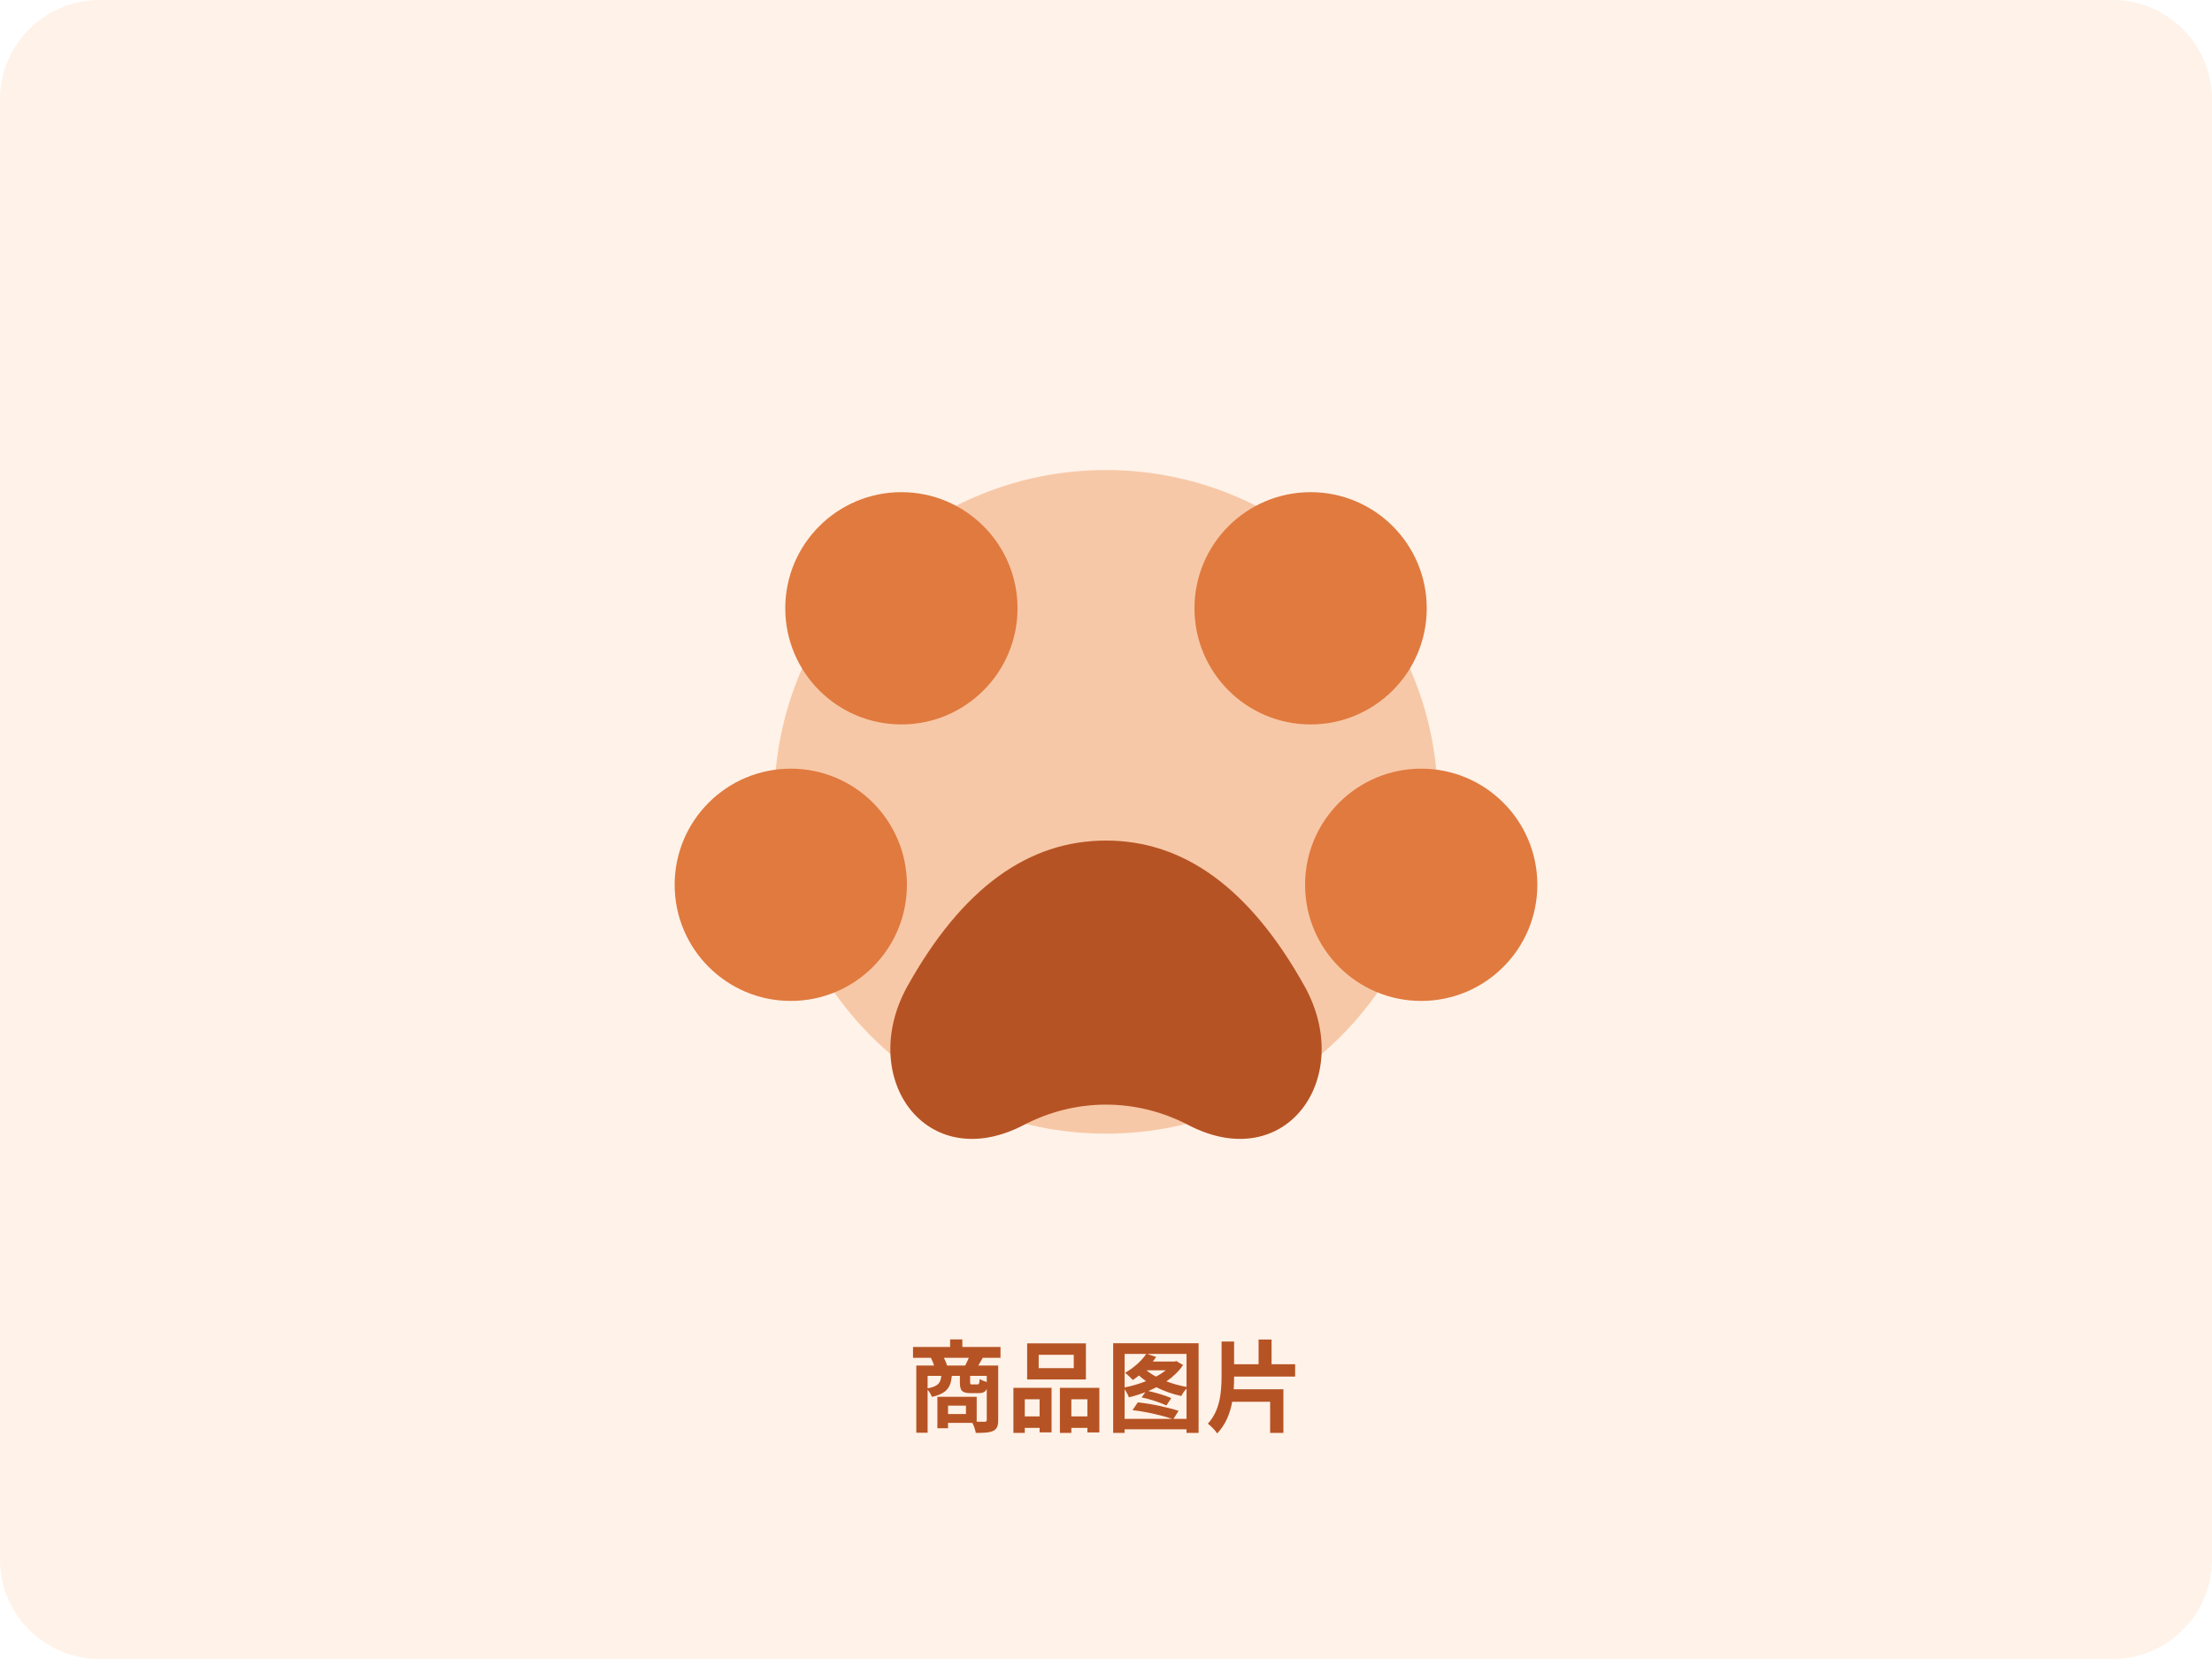
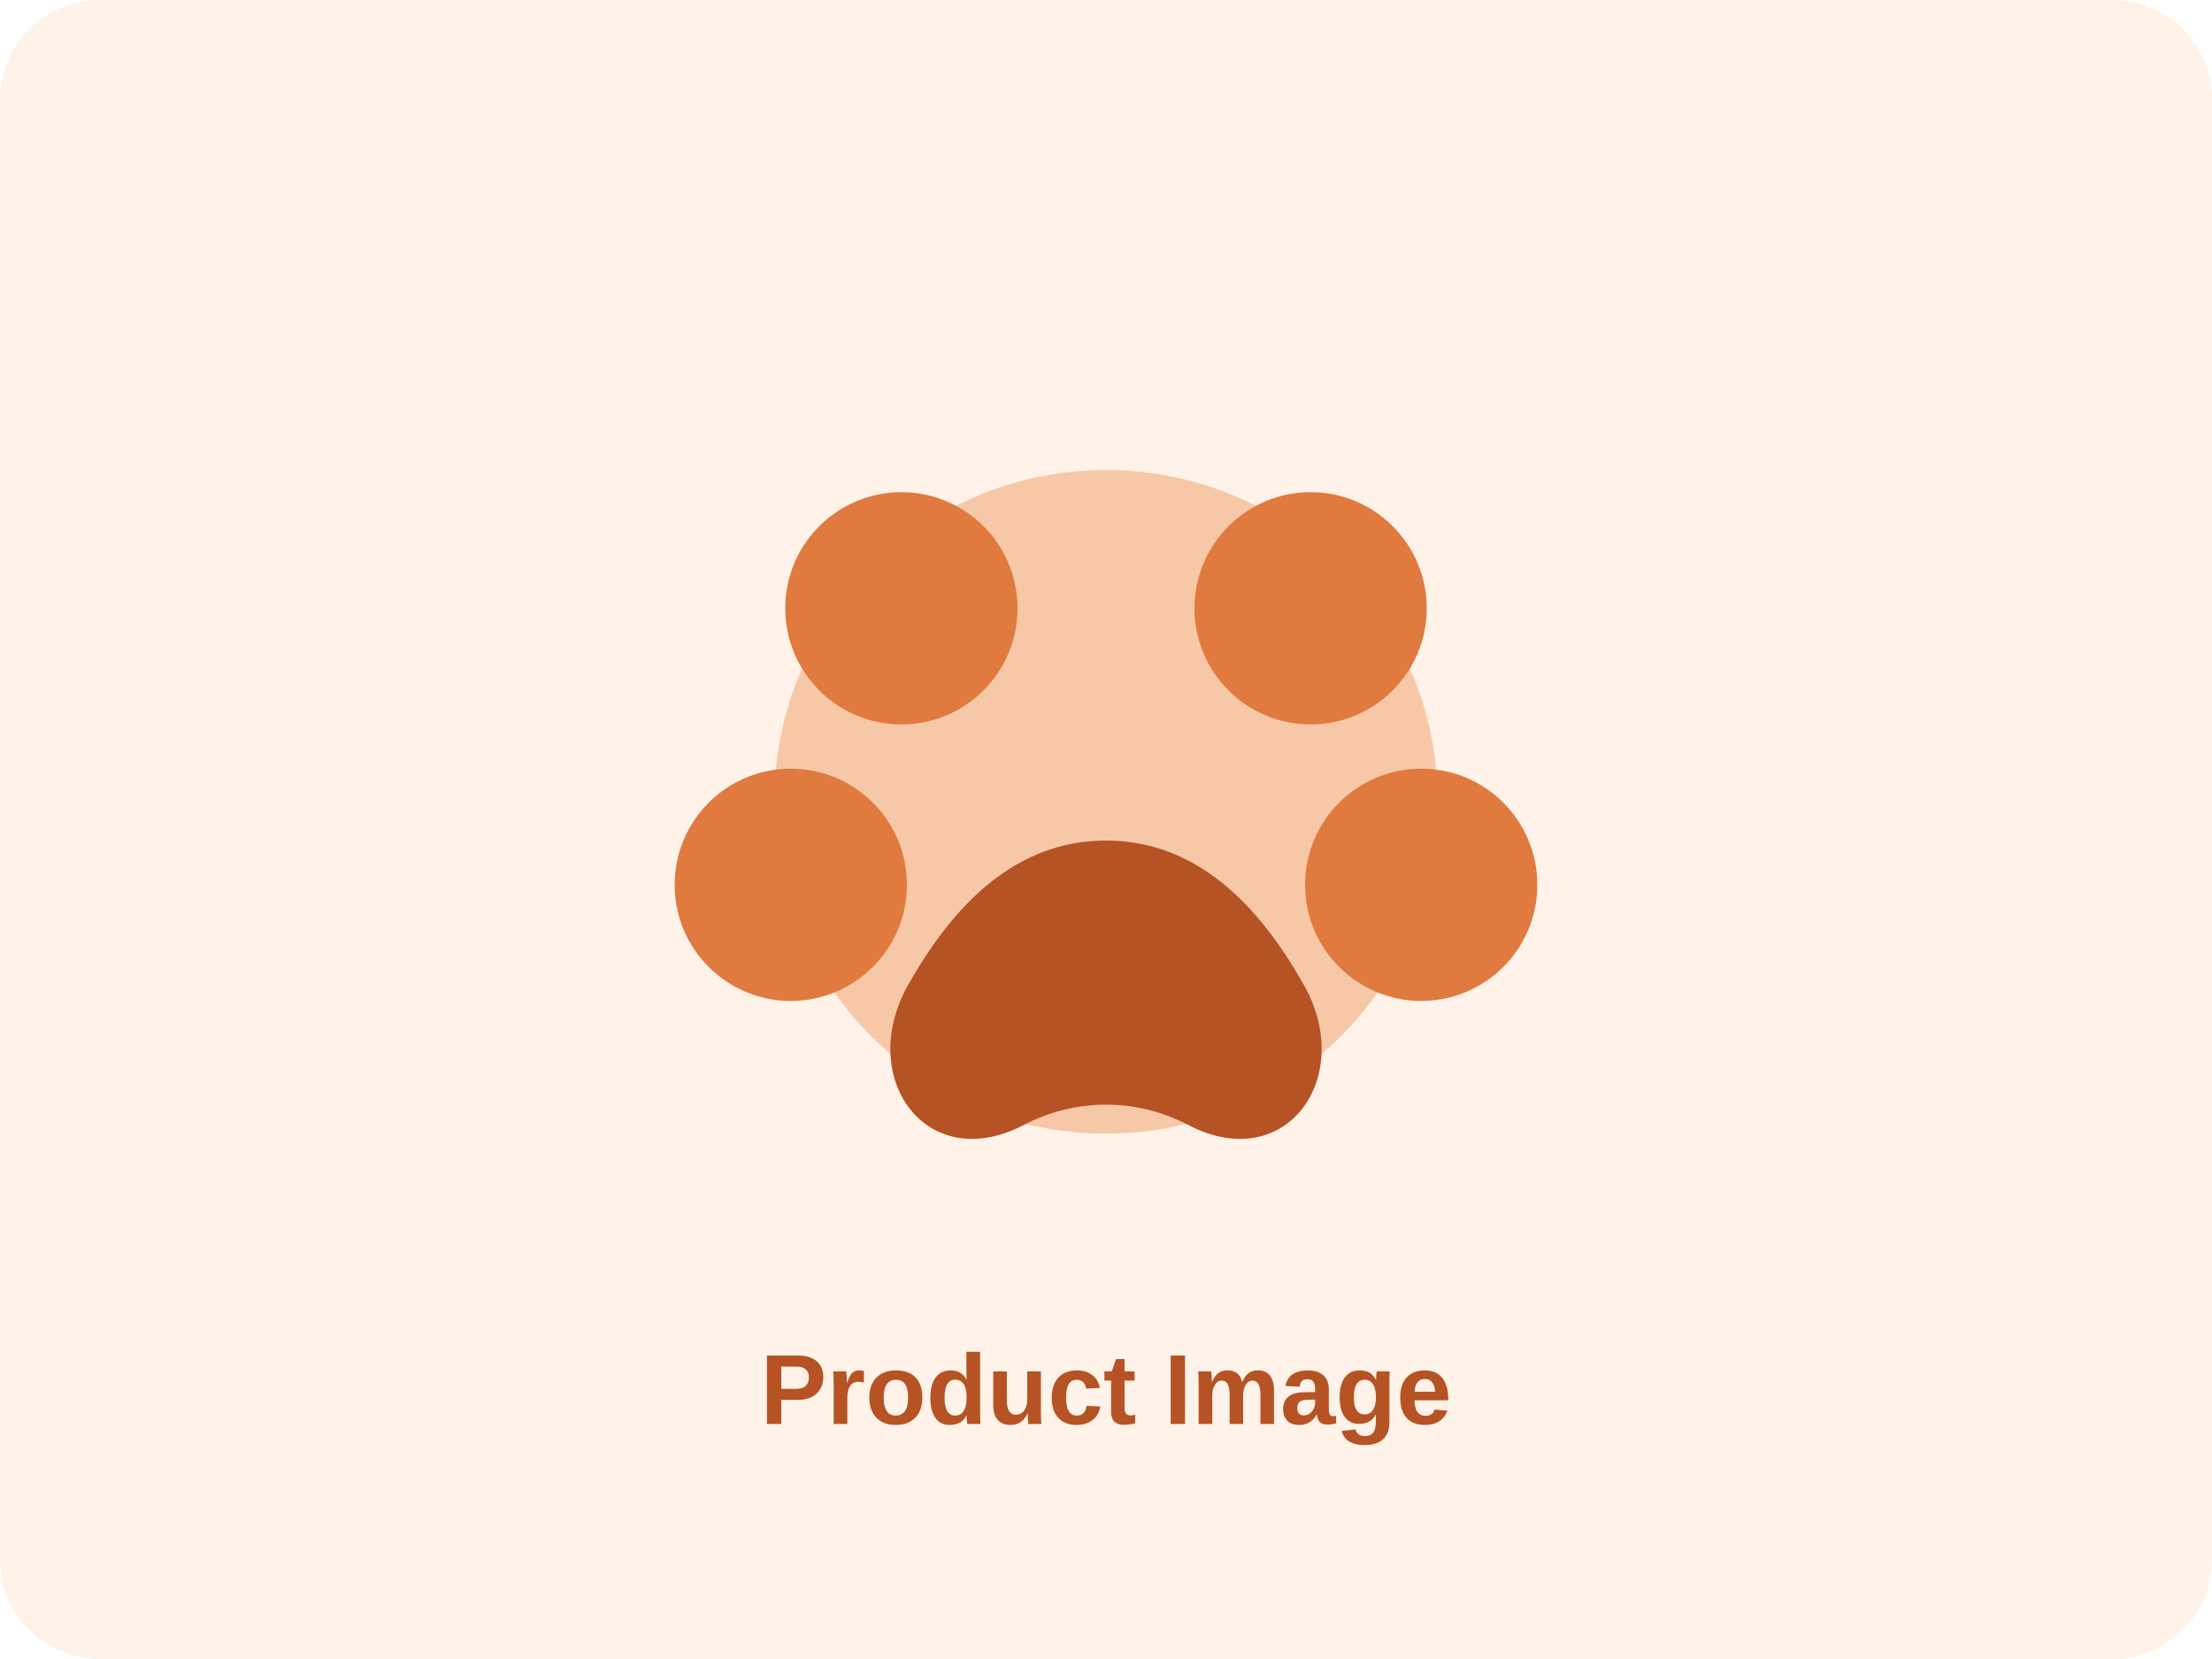
<svg xmlns="http://www.w3.org/2000/svg" width="800" height="600" viewBox="0 0 800 600" fill="none" role="img" aria-labelledby="title desc">
  <rect width="800" height="600" rx="36" fill="#FFF2E8" />
  <circle cx="400" cy="290" r="120" fill="#F7C8A7" />
  <circle cx="326" cy="220" r="42" fill="#E07A3F" />
  <circle cx="474" cy="220" r="42" fill="#E07A3F" />
  <circle cx="286" cy="320" r="42" fill="#E07A3F" />
  <circle cx="514" cy="320" r="42" fill="#E07A3F" />
  <path d="M328 357C348 321 372 304 400 304C428 304 452 321 472 357C490 390 465 425 430 407C411 397 389 397 370 407C335 425 310 390 328 357Z" fill="#B65324" />
-   <text x="400" y="515" text-anchor="middle" font-size="36" font-family="Arial, sans-serif" font-weight="700" fill="#B65324">商品图片</text>
+   <text x="400" y="515" text-anchor="middle" font-size="36" font-family="Arial, sans-serif" font-weight="700" fill="#B65324">Product Image</text>
</svg>
